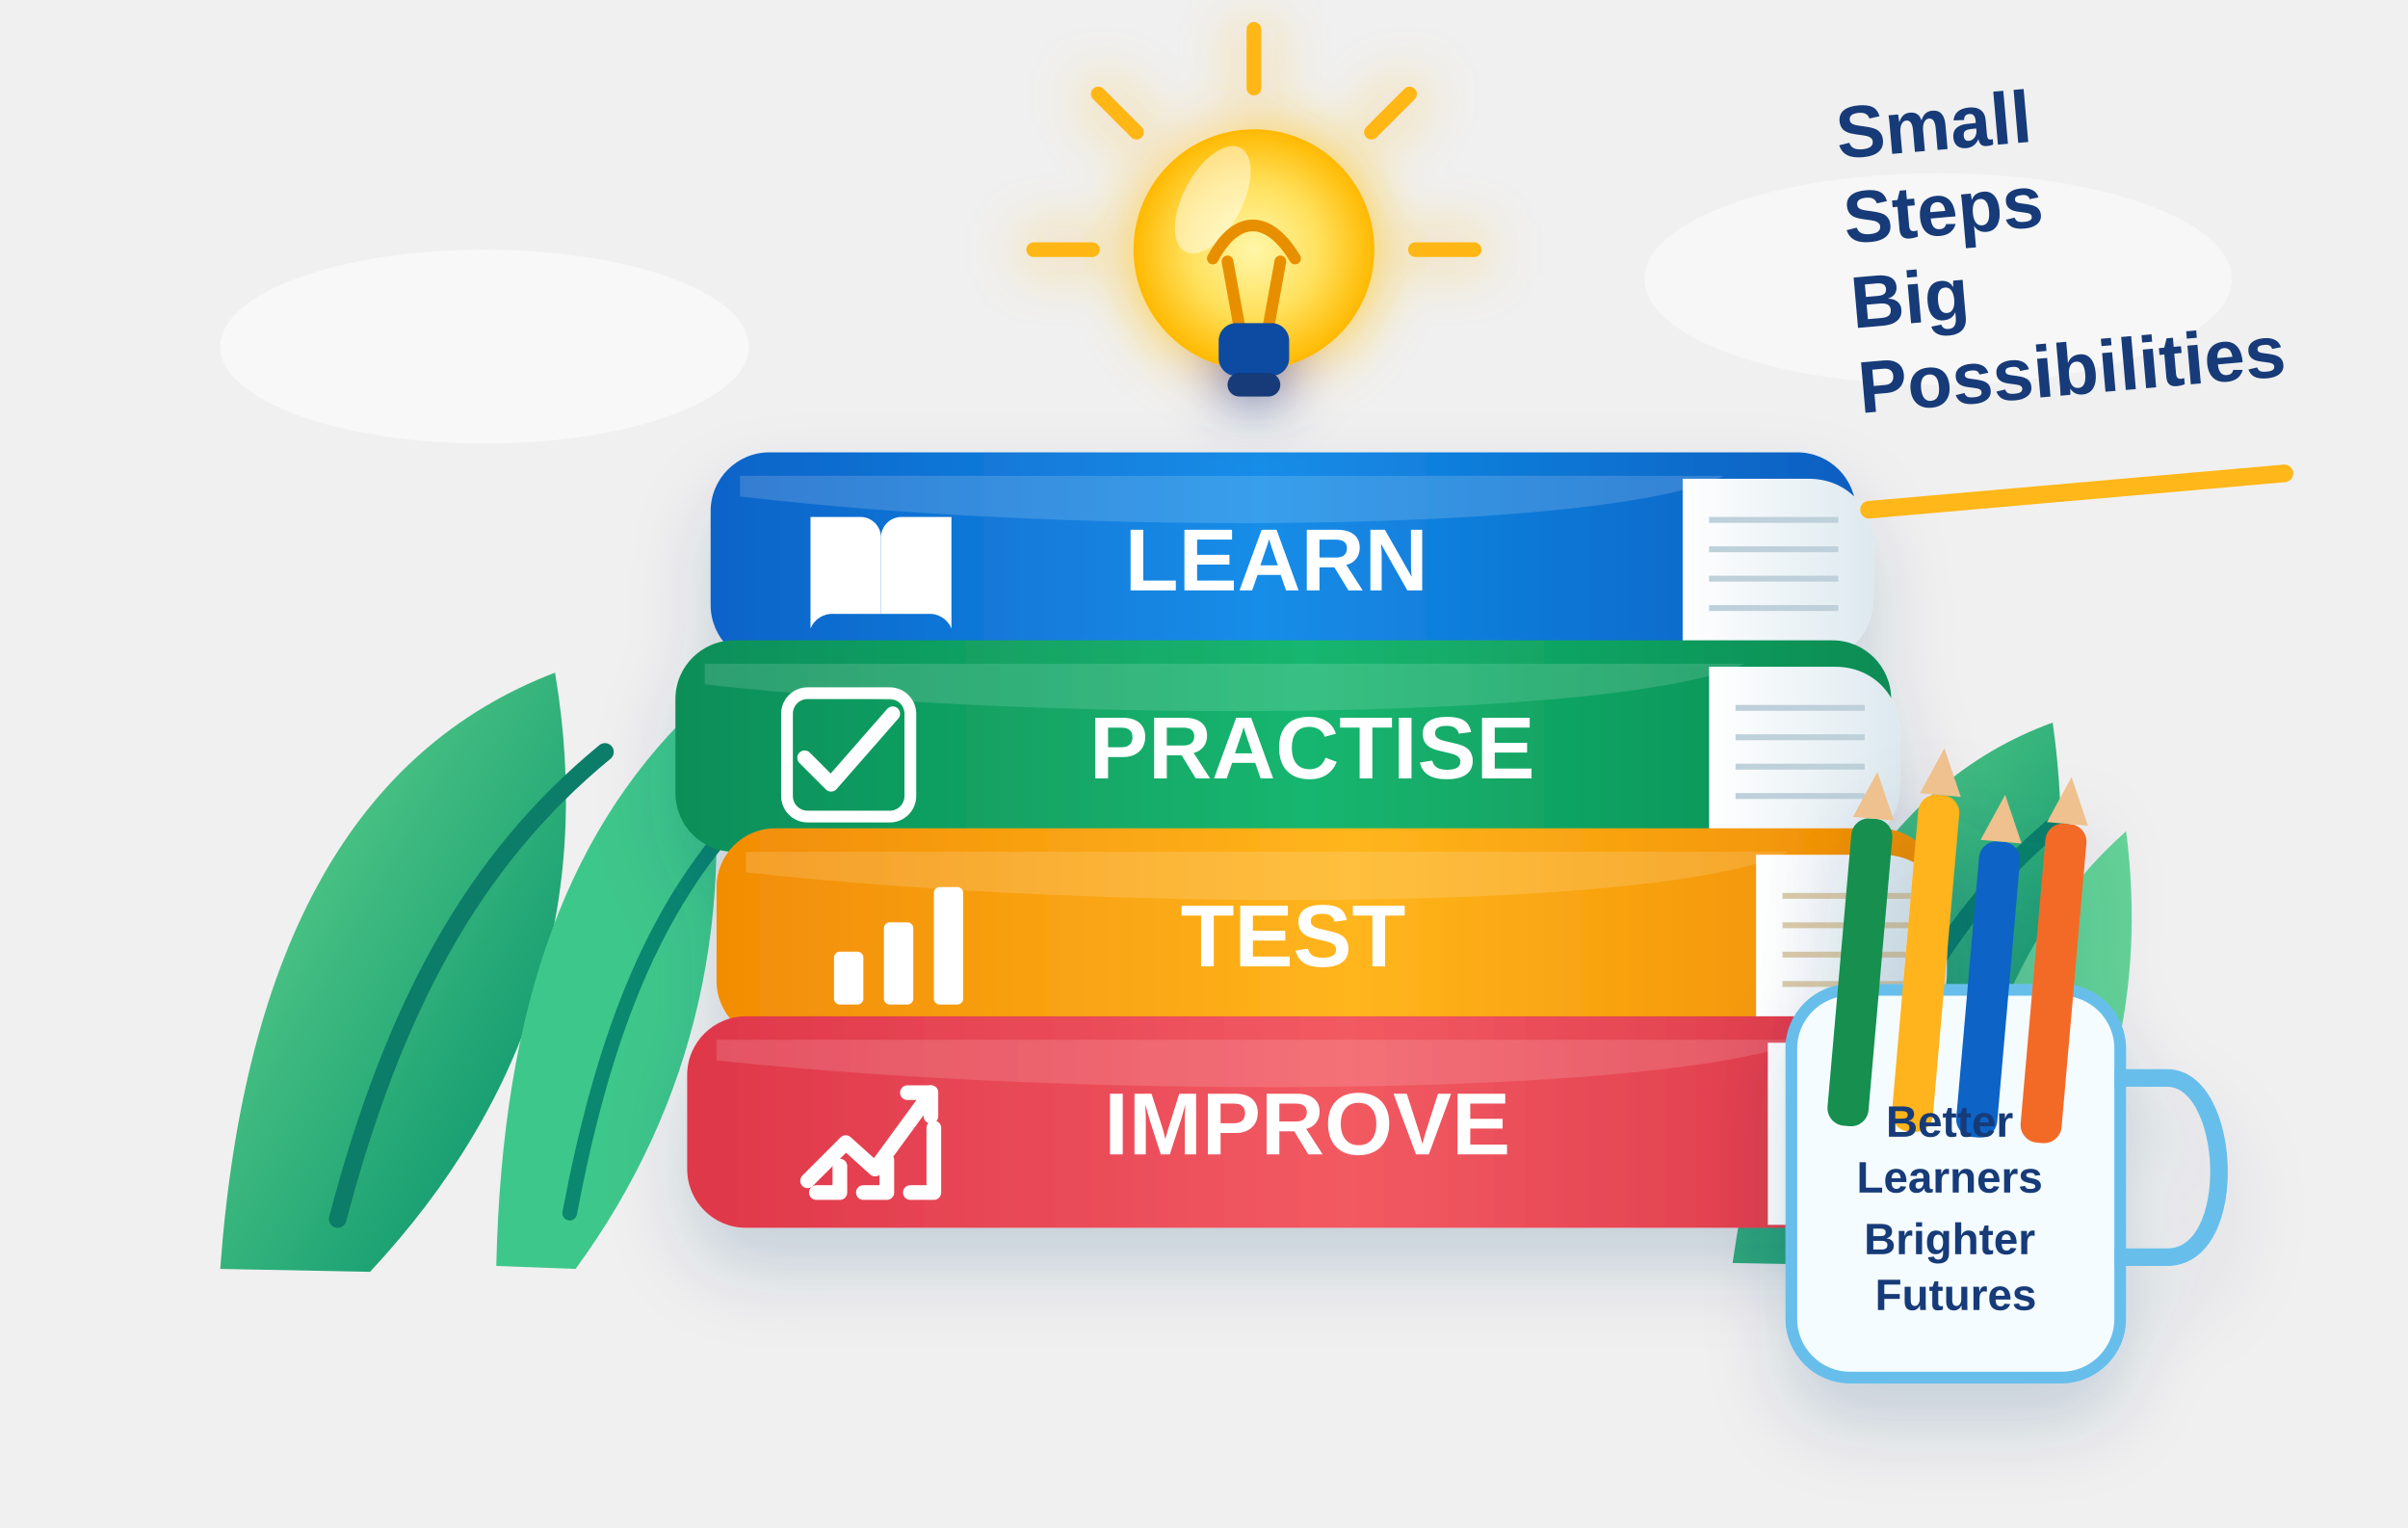
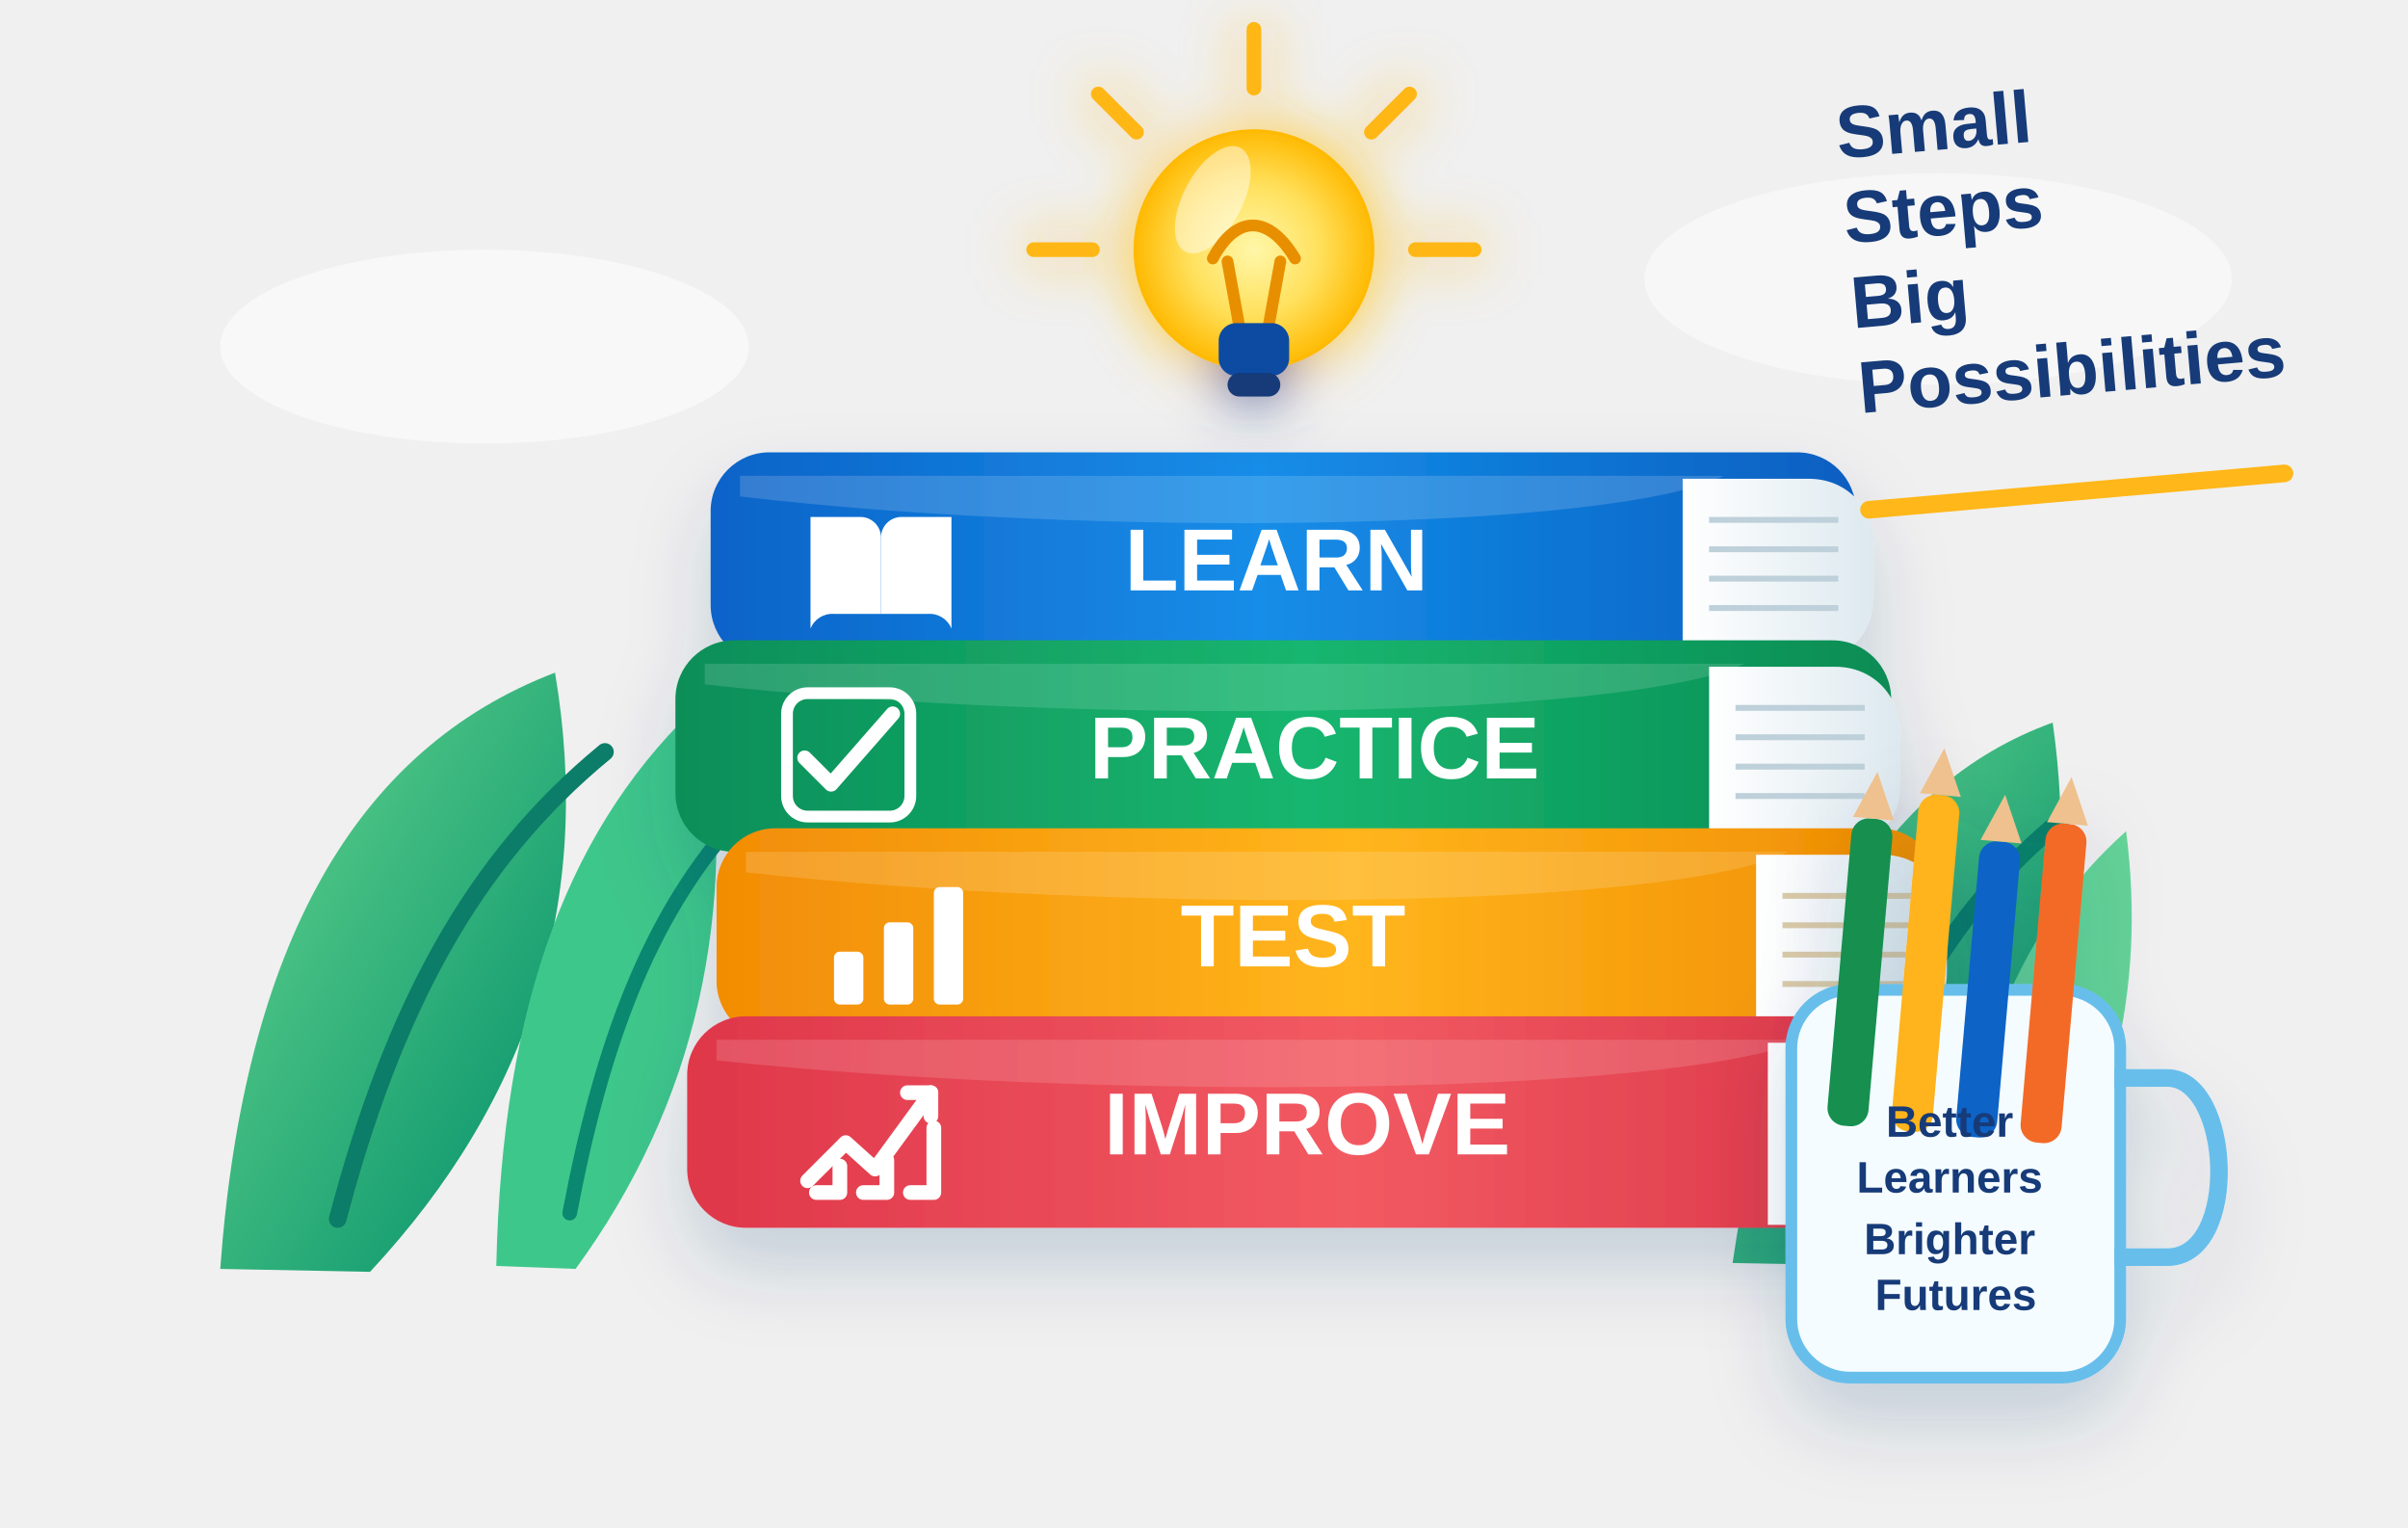
<svg xmlns="http://www.w3.org/2000/svg" viewBox="0 0 820 520" role="img" aria-labelledby="t d">
  <defs>
    <linearGradient id="b1" x1="0" x2="1">
      <stop stop-color="#0F63C8" />
      <stop offset=".48" stop-color="#148DE8" />
      <stop offset="1" stop-color="#0B5FC1" />
    </linearGradient>
    <linearGradient id="b2" x1="0" x2="1">
      <stop stop-color="#0C8E59" />
      <stop offset=".52" stop-color="#18B66F" />
      <stop offset="1" stop-color="#088C54" />
    </linearGradient>
    <linearGradient id="b3" x1="0" x2="1">
      <stop stop-color="#F28D05" />
      <stop offset=".52" stop-color="#FFB51D" />
      <stop offset="1" stop-color="#F08C00" />
    </linearGradient>
    <linearGradient id="b4" x1="0" x2="1">
      <stop stop-color="#DF374A" />
      <stop offset=".52" stop-color="#F25A62" />
      <stop offset="1" stop-color="#D93345" />
    </linearGradient>
    <linearGradient id="leaf" x1="0" y1="0" x2="1" y2="1">
      <stop stop-color="#68D78E" />
      <stop offset="1" stop-color="#008E6A" />
    </linearGradient>
    <radialGradient id="bulb">
      <stop offset="0" stop-color="#FFF7A9" />
      <stop offset=".55" stop-color="#FFE05B" />
      <stop offset="1" stop-color="#FFB900" />
    </radialGradient>
    <linearGradient id="paper" x1="0" x2="1">
      <stop stop-color="#FFFFFF" />
      <stop offset="1" stop-color="#DDE9EF" />
    </linearGradient>
    <filter id="shadow" x="-30%" y="-30%" width="170%" height="180%">
      <feDropShadow dx="0" dy="14" stdDeviation="13" flood-color="#123D73" flood-opacity=".18" />
    </filter>
    <filter id="glow" x="-100%" y="-100%" width="300%" height="300%">
      <feGaussianBlur stdDeviation="10" result="blur" />
      <feMerge>
        <feMergeNode in="blur" />
        <feMergeNode in="SourceGraphic" />
      </feMerge>
    </filter>
  </defs>
  <g opacity=".9">
    <ellipse cx="165" cy="118" rx="90" ry="33" fill="#fff" opacity=".6" />
    <ellipse cx="660" cy="95" rx="100" ry="36" fill="#fff" opacity=".55" />
  </g>
  <g transform="translate(60 255)">
    <path d="M15 177c8-110 46-177 114-203 13 77-8 145-63 204Z" fill="url(#leaf)" />
    <path d="M55 160c19-72 46-122 91-159" fill="none" stroke="#0B7D68" stroke-width="6" stroke-linecap="round" />
    <path d="M109 176c2-90 25-151 71-193 12 72-3 138-44 194Z" fill="#3EC78B" />
    <path d="M134 158c11-58 27-100 55-132" fill="none" stroke="#0A8870" stroke-width="5" stroke-linecap="round" />
  </g>
  <g transform="translate(590 265)">
    <path d="M0 165c15-103 51-163 109-184 10 70-7 133-53 185Z" fill="url(#leaf)" />
    <path d="M34 147c16-59 39-101 78-133" fill="none" stroke="#0A826A" stroke-width="6" stroke-linecap="round" />
    <path d="M73 166c5-69 26-117 61-148 7 54-5 104-37 149Z" fill="#64D497" />
  </g>
  <g transform="translate(210 154)" filter="url(#shadow)">
    <g>
      <rect x="32" y="0" width="390" height="72" rx="20" fill="url(#b1)" />
      <path d="M42 8h335c-38 19-217 21-335 7Z" fill="#fff" opacity=".16" />
      <path d="M363 9h43c13 0 22 10 22 22v18c0 13-9 22-22 22h-43Z" fill="url(#paper)" />
      <g stroke="#BED0DA" stroke-width="2">
        <path d="M372 23h44M372 33h44M372 43h44M372 53h44" />
      </g>
      <g transform="translate(66 17)">
        <path d="M0 5h17a7 7 0 0 1 7 7v26H8a8 8 0 0 0-8 5Z" fill="#fff" />
        <path d="M48 5H31a7 7 0 0 0-7 7v26h16a8 8 0 0 1 8 5Z" fill="#fff" />
      </g>
      <text x="173" y="47" font-family="Arial,Helvetica,sans-serif" font-size="30" font-weight="800" fill="#fff">LEARN</text>
    </g>
    <g transform="translate(-12 64)">
      <rect x="32" y="0" width="414" height="72" rx="20" fill="url(#b2)" />
      <path d="M42 8h354c-41 19-228 21-354 7Z" fill="#fff" opacity=".14" />
      <path d="M384 9h43c13 0 22 10 22 22v18c0 13-9 22-22 22h-43Z" fill="url(#paper)" />
      <g stroke="#BED0DA" stroke-width="2">
        <path d="M393 23h44M393 33h44M393 43h44M393 53h44" />
      </g>
      <g transform="translate(70 18)" fill="none" stroke="#fff" stroke-width="5" stroke-linecap="round" stroke-linejoin="round">
        <rect x="0" y="0" width="42" height="42" rx="7" stroke-width="4" />
        <path d="M6 22l9 9L36 7" />
      </g>
-       <text x="173" y="47" font-family="Arial,Helvetica,sans-serif" font-size="30" font-weight="800" fill="#fff">PRACTISE</text>
+       <text x="173" y="47" font-family="Arial,Helvetica,sans-serif" font-size="30" font-weight="800" fill="#fff">PRACTICE</text>
    </g>
    <g transform="translate(2 128)">
      <rect x="32" y="0" width="416" height="72" rx="20" fill="url(#b3)" />
      <path d="M42 8h355c-40 20-228 21-355 7Z" fill="#fff" opacity=".15" />
      <path d="M386 9h43c13 0 22 10 22 22v18c0 13-9 22-22 22h-43Z" fill="url(#paper)" />
      <g stroke="#D8C9A8" stroke-width="2">
        <path d="M395 23h44M395 33h44M395 43h44M395 53h44" />
      </g>
      <g transform="translate(72 18)" fill="#fff">
        <rect x="0" y="24" width="10" height="18" rx="2" />
        <rect x="17" y="14" width="10" height="28" rx="2" />
        <rect x="34" y="2" width="10" height="40" rx="2" />
      </g>
      <text x="190" y="47" font-family="Arial,Helvetica,sans-serif" font-size="30" font-weight="800" fill="#fff">TEST</text>
    </g>
    <g transform="translate(-8 192)">
      <rect x="32" y="0" width="432" height="72" rx="20" fill="url(#b4)" />
      <path d="M42 8h370c-43 19-240 21-370 7Z" fill="#fff" opacity=".14" />
      <path d="M400 9h45c13 0 22 10 22 22v18c0 13-9 22-22 22h-45Z" fill="url(#paper)" />
      <g stroke="#D6C5C5" stroke-width="2">
        <path d="M409 23h45M409 33h45M409 43h45M409 53h45" />
      </g>
      <g transform="translate(72 18)" fill="none" stroke="#fff" stroke-width="5" stroke-linecap="round" stroke-linejoin="round">
        <path d="M1 38l13-13 10 9L43 8" />
        <path d="M35 8h8v8" />
        <path d="M4 42h8v-9M20 42h8V31M36 42h8V20" />
      </g>
      <text x="174" y="47" font-family="Arial,Helvetica,sans-serif" font-size="30" font-weight="800" fill="#fff">IMPROVE</text>
    </g>
  </g>
  <g transform="translate(365 23)" filter="url(#glow)">
    <circle cx="62" cy="62" r="41" fill="url(#bulb)" />
    <ellipse cx="48" cy="45" rx="10" ry="20" fill="#fff" opacity=".48" transform="rotate(28 48 45)" />
    <path d="M48 65c8-15 19-15 28 0M53 66l4 22M71 66l-4 22" fill="none" stroke="#E88F00" stroke-width="4" stroke-linecap="round" />
    <rect x="50" y="87" width="24" height="18" rx="6" fill="#0B4BA2" />
    <rect x="53" y="104" width="18" height="8" rx="4" fill="#123A78" />
    <g stroke="#FFB719" stroke-width="5" stroke-linecap="round">
      <path d="M62 7v-20" />
      <path d="M22 22 9 9" />
      <path d="M102 22l13-13" />
      <path d="M7 62h-20" />
      <path d="M117 62h20" />
    </g>
  </g>
  <g transform="translate(610 285)" filter="url(#shadow)">
    <rect x="0" y="52" width="112" height="132" rx="20" fill="#F5FCFF" stroke="#67BEEB" stroke-width="4" />
    <path d="M110 82h18c22 0 25 61 0 61h-18" fill="none" stroke="#67BEEB" stroke-width="6" />
    <g transform="rotate(5 52 40)">
      <rect x="17" y="-4" width="14" height="105" rx="6" fill="#138F4F" />
      <rect x="39" y="-14" width="14" height="115" rx="6" fill="#FFB31A" />
      <rect x="61" y="0" width="14" height="101" rx="6" fill="#0A63C6" />
      <rect x="83" y="-8" width="14" height="109" rx="6" fill="#F36A28" />
      <path d="M17-4l7-16 7 16M39-14l7-16 7 16M61 0l7-16 7 16M83-8l7-16 7 16" fill="#EEC18E" />
    </g>
    <text x="56" y="102" text-anchor="middle" font-family="Arial,Helvetica,sans-serif" font-size="15" font-weight="800" fill="#173B78">
      <tspan x="56">Better</tspan>
      <tspan x="56" dy="19">Learners</tspan>
      <tspan x="56" dy="21">Brighter</tspan>
      <tspan x="56" dy="19">Futures</tspan>
    </text>
  </g>
  <g transform="translate(626 54) rotate(-5)">
    <text x="0" y="0" font-family="Arial,Helvetica,sans-serif" font-size="25" font-weight="800" fill="#173B78">
      <tspan x="0" dy="0">Small</tspan>
      <tspan x="0" dy="29">Steps</tspan>
      <tspan x="0" dy="29">Big</tspan>
      <tspan x="0" dy="29">Possibilities</tspan>
    </text>
    <path d="M0 120h142" stroke="#FFB719" stroke-width="6" stroke-linecap="round" />
  </g>
</svg>
